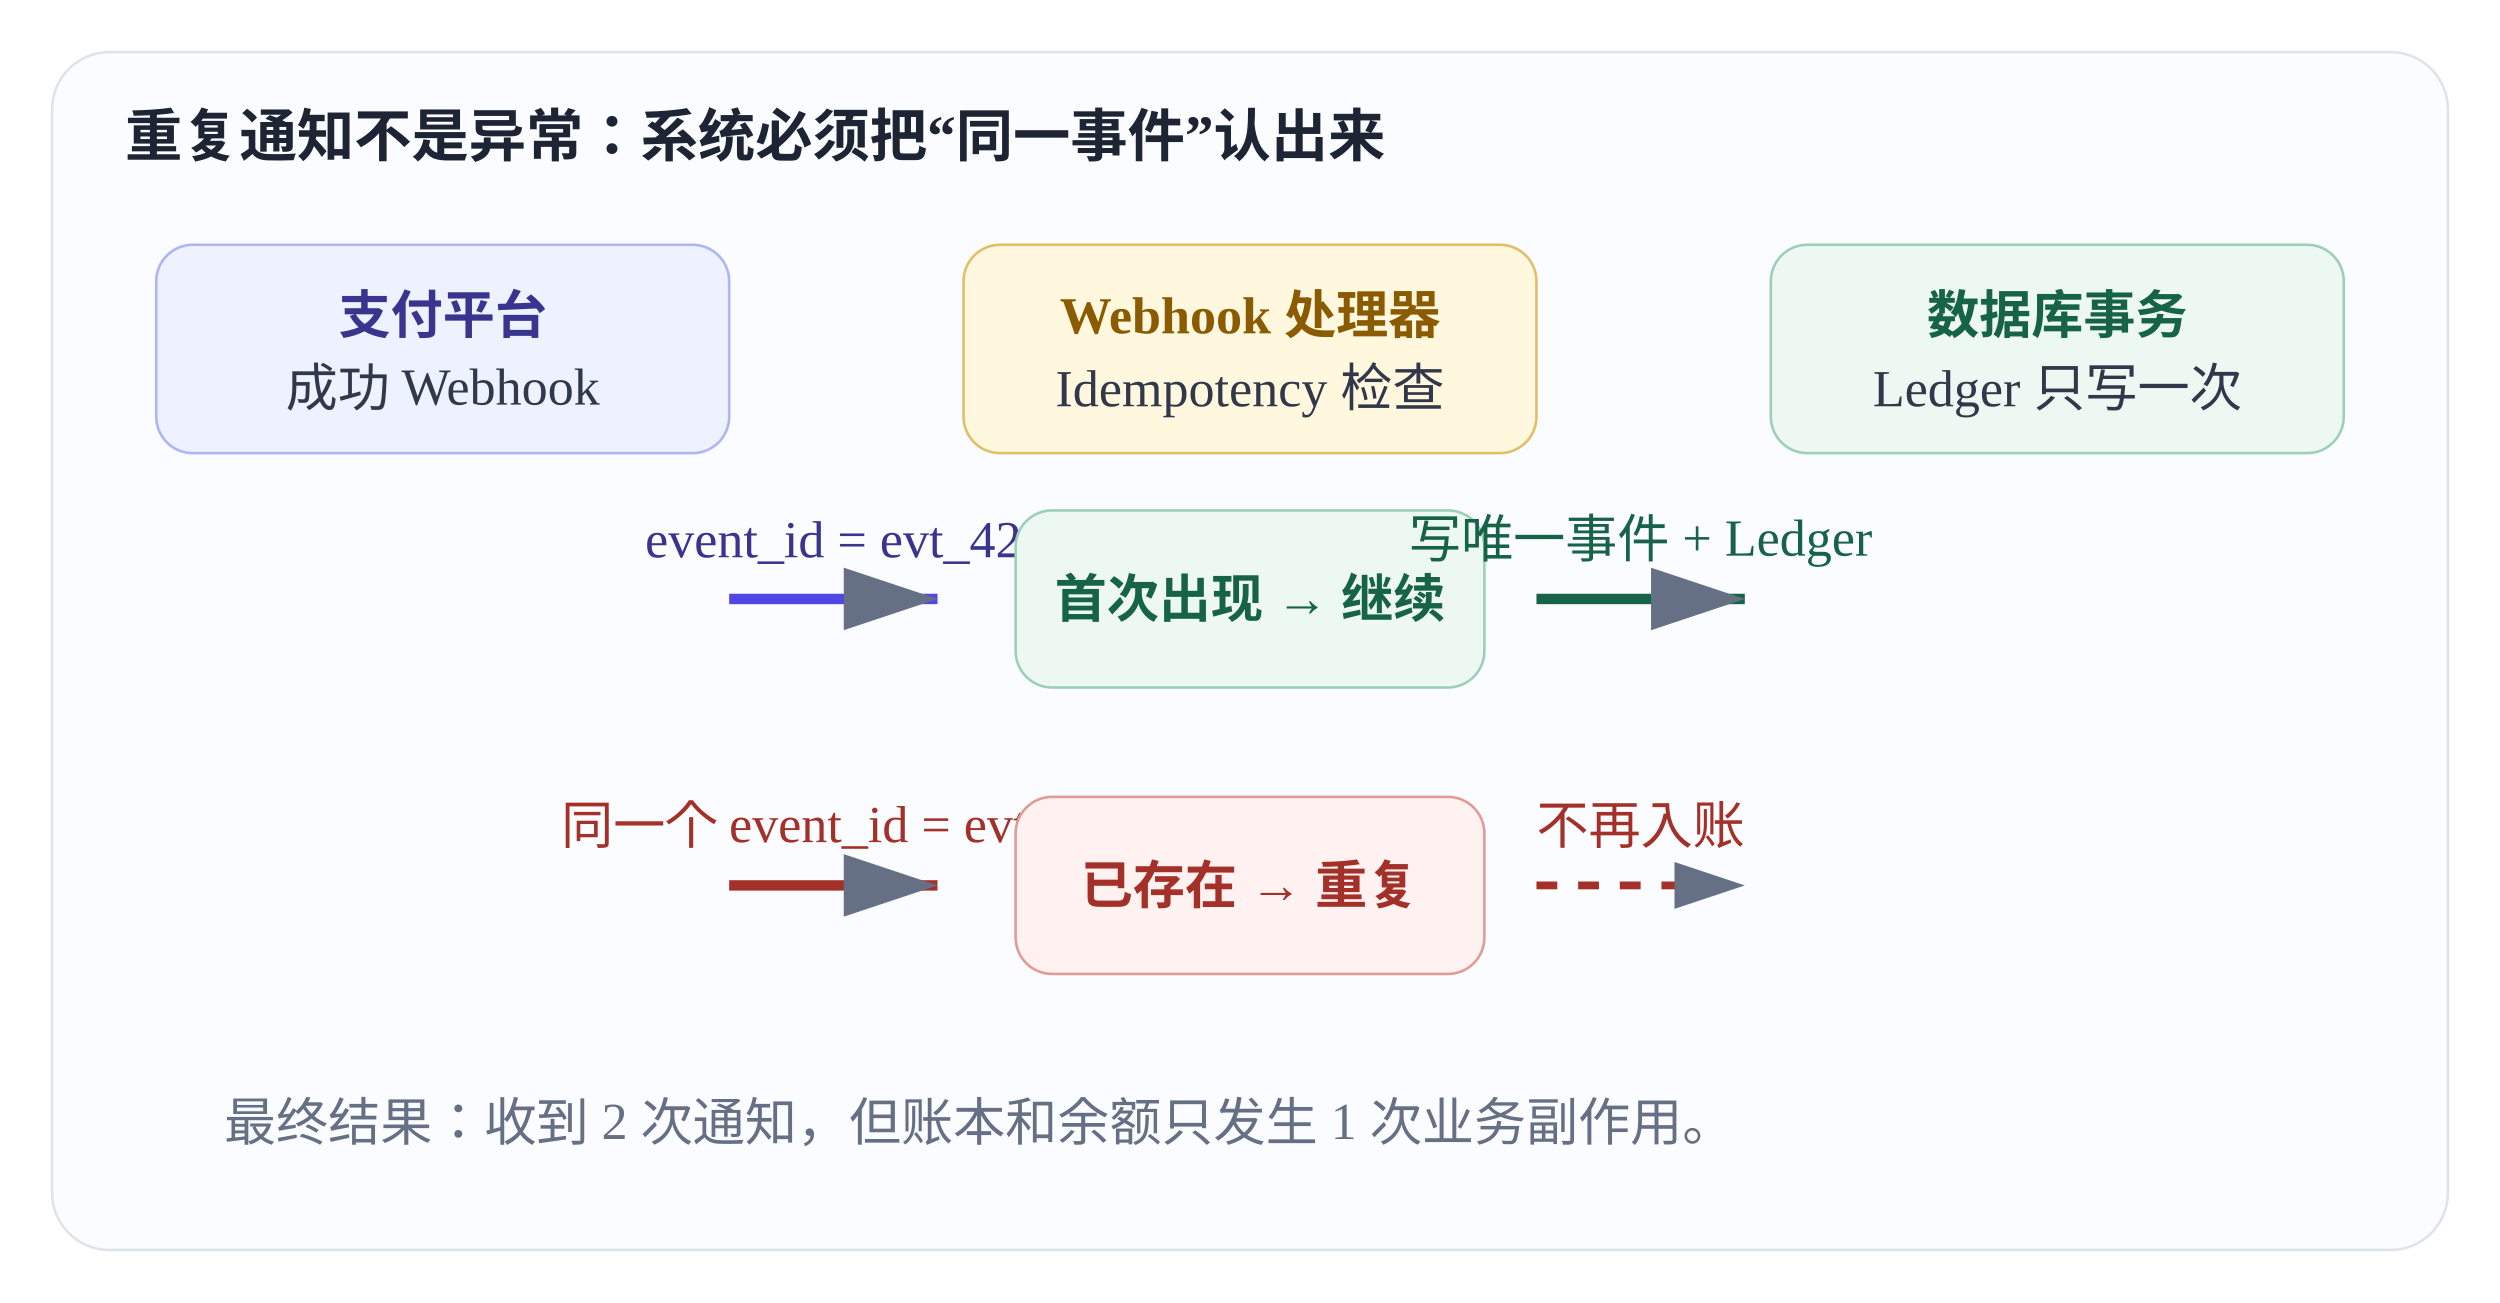
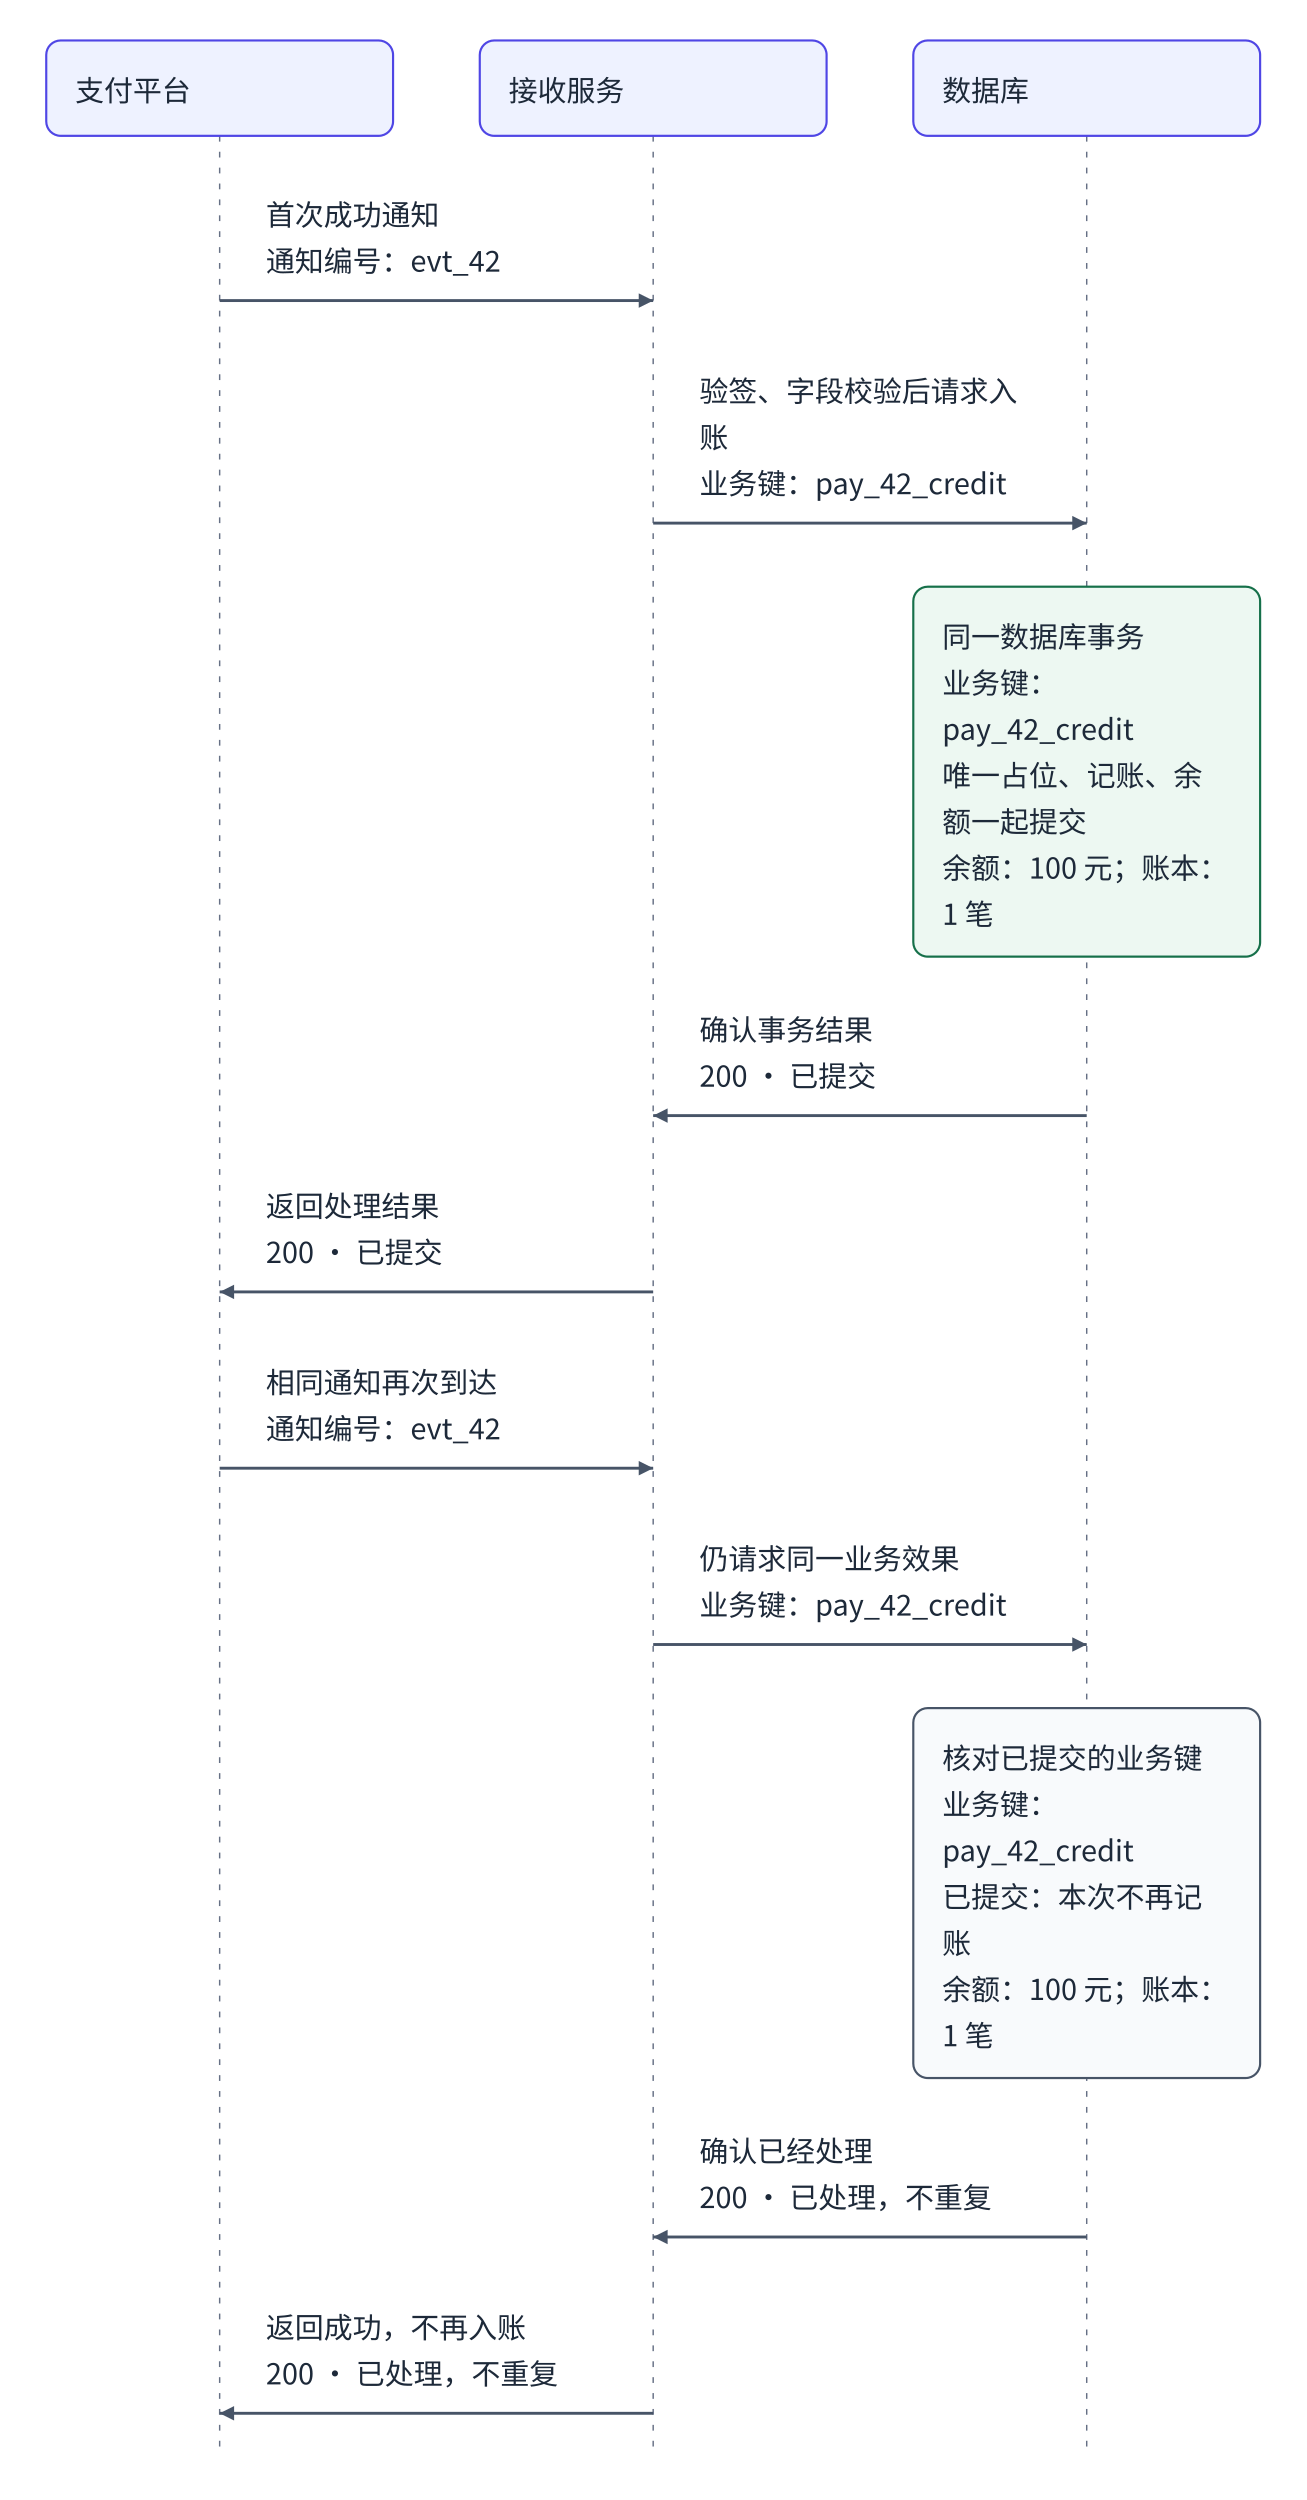
- <svg xmlns="http://www.w3.org/2000/svg" role="img" data-figure-id="idempotent-webhook" aria-labelledby="hook-title hook-desc" viewBox="0 0 960 500">
-   <defs>
-     <marker id="arrow-hook" markerWidth="10" markerHeight="10" refX="9" refY="3" orient="auto">
-       <path d="M0,0 L0,6 L9,3 z" fill="#667085" />
-     </marker>
-   </defs>
-   <rect x="20" y="20" width="920" height="460" rx="22" fill="#fbfcff" stroke="#dfe3ea" />
-   <text x="48" y="60" font-size="22" font-weight="700" fill="#1d2433">重复通知不是异常：系统必须把“同一事件”认出来</text>
-   <g data-semantic="provider">
-     <rect x="60" y="94" width="220" height="80" rx="14" fill="#eef2ff" stroke="#aeb5f7" />
-     <rect id="provider-safe" data-protect="text" x="78" y="108" width="184" height="52" fill="none" stroke="none" />
-     <text x="170" y="128" text-anchor="middle" font-size="20" font-weight="700" fill="#39348d">支付平台</text>
-     <text data-term="Webhook" x="170" y="156" text-anchor="middle" font-size="20" fill="#303849">成功 Webhook</text>
-   </g>
-   <g data-semantic="handler">
-     <rect x="370" y="94" width="220" height="80" rx="14" fill="#fff8df" stroke="#dfbf68" />
-     <rect id="handler-safe" data-protect="text" x="388" y="108" width="184" height="52" fill="none" stroke="none" />
-     <text x="480" y="128" text-anchor="middle" font-size="20" font-weight="700" fill="#8a5b00">Webhook 处理器</text>
-     <text data-term="Idempotency" x="480" y="156" text-anchor="middle" font-size="20" fill="#303849">Idempotency 检查</text>
-   </g>
-   <g data-semantic="database">
-     <rect x="680" y="94" width="220" height="80" rx="14" fill="#eef8f2" stroke="#9dcfb8" />
-     <rect id="db-safe" data-protect="text" x="698" y="108" width="184" height="52" fill="none" stroke="none" />
-     <text x="790" y="128" text-anchor="middle" font-size="20" font-weight="700" fill="#176348">数据库事务</text>
-     <text data-term="Ledger" x="790" y="156" text-anchor="middle" font-size="20" fill="#303849">Ledger 只写一次</text>
-   </g>
-   <line data-connector="first-hook" x1="280" y1="230" x2="360" y2="230" stroke="#4f46e5" stroke-width="4" marker-end="url(#arrow-hook)" />
-   <text data-term="event_id" x="320" y="214" text-anchor="middle" font-size="20" fill="#39348d">event_id = evt_42</text>
-   <rect x="390" y="196" width="180" height="68" rx="14" fill="#eef8f2" stroke="#9dcfb8" />
-   <rect id="first-safe" data-protect="text" x="410" y="210" width="140" height="36" fill="none" stroke="none" />
-   <text x="480" y="237" text-anchor="middle" font-size="20" font-weight="700" fill="#176348">首次出现 → 继续</text>
-   <line data-connector="first-ledger" x1="590" y1="230" x2="670" y2="230" stroke="#176348" stroke-width="4" marker-end="url(#arrow-hook)" />
-   <text data-term="Ledger" x="630" y="214" text-anchor="middle" font-size="20" fill="#176348">写唯一事件 + Ledger</text>
-   <line data-connector="second-hook" x1="280" y1="340" x2="360" y2="340" stroke="#a33129" stroke-width="4" marker-end="url(#arrow-hook)" />
-   <text data-term="event_id" x="320" y="324" text-anchor="middle" font-size="20" fill="#a33129">同一个 event_id = evt_42</text>
-   <rect x="390" y="306" width="180" height="68" rx="14" fill="#fff2f0" stroke="#df9b95" />
-   <rect id="second-safe" data-protect="text" x="410" y="320" width="140" height="36" fill="none" stroke="none" />
-   <text x="480" y="347" text-anchor="middle" font-size="20" font-weight="700" fill="#a33129">已存在 → 重复</text>
-   <line data-connector="duplicate-stop" x1="590" y1="340" x2="670" y2="340" stroke="#a33129" stroke-width="3" stroke-dasharray="8 8" marker-end="url(#arrow-hook)" />
-   <text x="630" y="324" text-anchor="middle" font-size="20" fill="#a33129">不再入账</text>
-   <text x="86" y="438" font-size="20" fill="#667085">最终结果：收到 2 次通知，但账本和余额只发生 1 次业务副作用。</text>
+ <svg xmlns="http://www.w3.org/2000/svg" role="img" aria-labelledby="software-engineering-two-hour-primer-20260913--idempotent-webhook-title software-engineering-two-hour-primer-20260913--idempotent-webhook-desc" data-figure-id="idempotent-webhook" data-renderer="learning-figure-v2" viewBox="0 0 904 1730" width="904" height="1730" style="font-family:&quot;Noto Sans CJK SC&quot;, Arial, sans-serif;background:#fff">
+   <line data-guide-id="provider" x1="152" x2="152" y1="94" y2="1698" stroke="#667085" stroke-width="1" stroke-dasharray="4 7" />
+   <line data-guide-id="handler" x1="452" x2="452" y1="94" y2="1698" stroke="#667085" stroke-width="1" stroke-dasharray="4 7" />
+   <line data-guide-id="database" x1="752" x2="752" y1="94" y2="1698" stroke="#667085" stroke-width="1" stroke-dasharray="4 7" />
+   <line id="software-engineering-two-hour-primer-20260913--idempotent-webhook-notify-first" data-edge-id="notify-first" data-role="message" data-from="provider" data-to="handler" x1="152" y1="208" x2="452" y2="208" stroke="#475467" stroke-width="2" />
+   <polygon id="software-engineering-two-hour-primer-20260913--idempotent-webhook-notify-first-head" data-head-for="notify-first" points="452,208 442,203 442,213" fill="#475467" />
+   <line id="software-engineering-two-hour-primer-20260913--idempotent-webhook-request-first" data-edge-id="request-first" data-role="message" data-from="handler" data-to="database" x1="452" y1="362" x2="752" y2="362" stroke="#475467" stroke-width="2" />
+   <polygon id="software-engineering-two-hour-primer-20260913--idempotent-webhook-request-first-head" data-head-for="request-first" points="752,362 742,357 742,367" fill="#475467" />
+   <line id="software-engineering-two-hour-primer-20260913--idempotent-webhook-db-first" data-edge-id="db-first" data-role="message" data-from="database" data-to="handler" x1="752" y1="772" x2="452" y2="772" stroke="#475467" stroke-width="2" />
+   <polygon id="software-engineering-two-hour-primer-20260913--idempotent-webhook-db-first-head" data-head-for="db-first" points="452,772 462,767 462,777" fill="#475467" />
+   <line id="software-engineering-two-hour-primer-20260913--idempotent-webhook-ack-first" data-edge-id="ack-first" data-role="message" data-from="handler" data-to="provider" x1="452" y1="894" x2="152" y2="894" stroke="#475467" stroke-width="2" />
+   <polygon id="software-engineering-two-hour-primer-20260913--idempotent-webhook-ack-first-head" data-head-for="ack-first" points="152,894 162,889 162,899" fill="#475467" />
+   <line id="software-engineering-two-hour-primer-20260913--idempotent-webhook-notify-again" data-edge-id="notify-again" data-role="message" data-from="provider" data-to="handler" x1="152" y1="1016" x2="452" y2="1016" stroke="#475467" stroke-width="2" />
+   <polygon id="software-engineering-two-hour-primer-20260913--idempotent-webhook-notify-again-head" data-head-for="notify-again" points="452,1016 442,1011 442,1021" fill="#475467" />
+   <line id="software-engineering-two-hour-primer-20260913--idempotent-webhook-request-again" data-edge-id="request-again" data-role="message" data-from="handler" data-to="database" x1="452" y1="1138" x2="752" y2="1138" stroke="#475467" stroke-width="2" />
+   <polygon id="software-engineering-two-hour-primer-20260913--idempotent-webhook-request-again-head" data-head-for="request-again" points="752,1138 742,1133 742,1143" fill="#475467" />
+   <line id="software-engineering-two-hour-primer-20260913--idempotent-webhook-db-again" data-edge-id="db-again" data-role="message" data-from="database" data-to="handler" x1="752" y1="1548" x2="452" y2="1548" stroke="#475467" stroke-width="2" />
+   <polygon id="software-engineering-two-hour-primer-20260913--idempotent-webhook-db-again-head" data-head-for="db-again" points="452,1548 462,1543 462,1553" fill="#475467" />
+   <line id="software-engineering-two-hour-primer-20260913--idempotent-webhook-ack-again" data-edge-id="ack-again" data-role="message" data-from="handler" data-to="provider" x1="452" y1="1670" x2="152" y2="1670" stroke="#475467" stroke-width="2" />
+   <polygon id="software-engineering-two-hour-primer-20260913--idempotent-webhook-ack-again-head" data-head-for="ack-again" points="152,1670 162,1665 162,1675" fill="#475467" />
+   <rect id="software-engineering-two-hour-primer-20260913--idempotent-webhook-provider" data-node-id="provider" data-parent="" data-role="actor" x="32" y="28" width="240" height="66" rx="10" fill="#eef2ff" stroke="#4f46e5" stroke-width="1.5" />
+   <rect id="software-engineering-two-hour-primer-20260913--idempotent-webhook-handler" data-node-id="handler" data-parent="" data-role="actor" x="332" y="28" width="240" height="66" rx="10" fill="#eef2ff" stroke="#4f46e5" stroke-width="1.5" />
+   <rect id="software-engineering-two-hour-primer-20260913--idempotent-webhook-database" data-node-id="database" data-parent="" data-role="actor" x="632" y="28" width="240" height="66" rx="10" fill="#eef2ff" stroke="#4f46e5" stroke-width="1.5" />
+   <rect id="software-engineering-two-hour-primer-20260913--idempotent-webhook-credit-first" data-node-id="credit-first" data-parent="" data-role="event" x="632" y="406" width="240" height="256" rx="10" fill="#edf8f2" stroke="#16704a" stroke-width="1.5" />
+   <rect id="software-engineering-two-hour-primer-20260913--idempotent-webhook-credit-again" data-node-id="credit-again" data-parent="" data-role="event" x="632" y="1182" width="240" height="256" rx="10" fill="#f8fafc" stroke="#475467" stroke-width="1.5" />
+   <text id="software-engineering-two-hour-primer-20260913--idempotent-webhook-provider-text" data-label-id="provider-text" data-owner="provider" data-role="node" data-terms="" font-size="20" fill="#1d2939">
+     <tspan x="52" y="70">支付平台</tspan>
+   </text>
+   <text id="software-engineering-two-hour-primer-20260913--idempotent-webhook-handler-text" data-label-id="handler-text" data-owner="handler" data-role="node" data-terms="" font-size="20" fill="#1d2939">
+     <tspan x="352" y="70">接收服务</tspan>
+   </text>
+   <text id="software-engineering-two-hour-primer-20260913--idempotent-webhook-database-text" data-label-id="database-text" data-owner="database" data-role="node" data-terms="" font-size="20" fill="#1d2939">
+     <tspan x="652" y="70">数据库</tspan>
+   </text>
+   <text id="software-engineering-two-hour-primer-20260913--idempotent-webhook-notify-first-label" data-label-id="notify-first-label" data-owner="notify-first" data-role="message" data-terms="event_id" font-size="20" fill="#1d2939">
+     <tspan x="184" y="156">首次成功通知</tspan>
+     <tspan x="184" y="188">通知编号：evt_42</tspan>
+   </text>
+   <text id="software-engineering-two-hour-primer-20260913--idempotent-webhook-request-first-label" data-label-id="request-first-label" data-owner="request-first" data-role="message" data-terms="business_key" font-size="20" fill="#1d2939">
+     <tspan x="484" y="278">验签、字段校验后请求入</tspan>
+     <tspan x="484" y="310">账</tspan>
+     <tspan x="484" y="342">业务键：pay_42_credit</tspan>
+   </text>
+   <text id="software-engineering-two-hour-primer-20260913--idempotent-webhook-credit-first-text" data-label-id="credit-first-text" data-owner="credit-first" data-role="node" data-terms="" font-size="20" fill="#1d2939">
+     <tspan x="652" y="448">同一数据库事务</tspan>
+     <tspan x="652" y="480">业务键：</tspan>
+     <tspan x="652" y="512">pay_42_credit</tspan>
+     <tspan x="652" y="544">唯一占位、记账、余</tspan>
+     <tspan x="652" y="576">额一起提交</tspan>
+     <tspan x="652" y="608">余额：100 元；账本：</tspan>
+     <tspan x="652" y="640">1 笔</tspan>
+   </text>
+   <text id="software-engineering-two-hour-primer-20260913--idempotent-webhook-db-first-label" data-label-id="db-first-label" data-owner="db-first" data-role="message" data-terms="" font-size="20" fill="#1d2939">
+     <tspan x="484" y="720">确认事务结果</tspan>
+     <tspan x="484" y="752">200 · 已提交</tspan>
+   </text>
+   <text id="software-engineering-two-hour-primer-20260913--idempotent-webhook-ack-first-label" data-label-id="ack-first-label" data-owner="ack-first" data-role="message" data-terms="" font-size="20" fill="#1d2939">
+     <tspan x="184" y="842">返回处理结果</tspan>
+     <tspan x="184" y="874">200 · 已提交</tspan>
+   </text>
+   <text id="software-engineering-two-hour-primer-20260913--idempotent-webhook-notify-again-label" data-label-id="notify-again-label" data-owner="notify-again" data-role="message" data-terms="event_id" font-size="20" fill="#1d2939">
+     <tspan x="184" y="964">相同通知再次到达</tspan>
+     <tspan x="184" y="996">通知编号：evt_42</tspan>
+   </text>
+   <text id="software-engineering-two-hour-primer-20260913--idempotent-webhook-request-again-label" data-label-id="request-again-label" data-owner="request-again" data-role="message" data-terms="business_key" font-size="20" fill="#1d2939">
+     <tspan x="484" y="1086">仍请求同一业务效果</tspan>
+     <tspan x="484" y="1118">业务键：pay_42_credit</tspan>
+   </text>
+   <text id="software-engineering-two-hour-primer-20260913--idempotent-webhook-credit-again-text" data-label-id="credit-again-text" data-owner="credit-again" data-role="node" data-terms="" font-size="20" fill="#1d2939">
+     <tspan x="652" y="1224">核对已提交的业务键</tspan>
+     <tspan x="652" y="1256">业务键：</tspan>
+     <tspan x="652" y="1288">pay_42_credit</tspan>
+     <tspan x="652" y="1320">已提交：本次不再记</tspan>
+     <tspan x="652" y="1352">账</tspan>
+     <tspan x="652" y="1384">余额：100 元；账本：</tspan>
+     <tspan x="652" y="1416">1 笔</tspan>
+   </text>
+   <text id="software-engineering-two-hour-primer-20260913--idempotent-webhook-db-again-label" data-label-id="db-again-label" data-owner="db-again" data-role="message" data-terms="" font-size="20" fill="#1d2939">
+     <tspan x="484" y="1496">确认已经处理</tspan>
+     <tspan x="484" y="1528">200 · 已处理，不重复</tspan>
+   </text>
+   <text id="software-engineering-two-hour-primer-20260913--idempotent-webhook-ack-again-label" data-label-id="ack-again-label" data-owner="ack-again" data-role="message" data-terms="" font-size="20" fill="#1d2939">
+     <tspan x="184" y="1618">返回成功，不再入账</tspan>
+     <tspan x="184" y="1650">200 · 已处理，不重复</tspan>
+   </text>
</svg>
